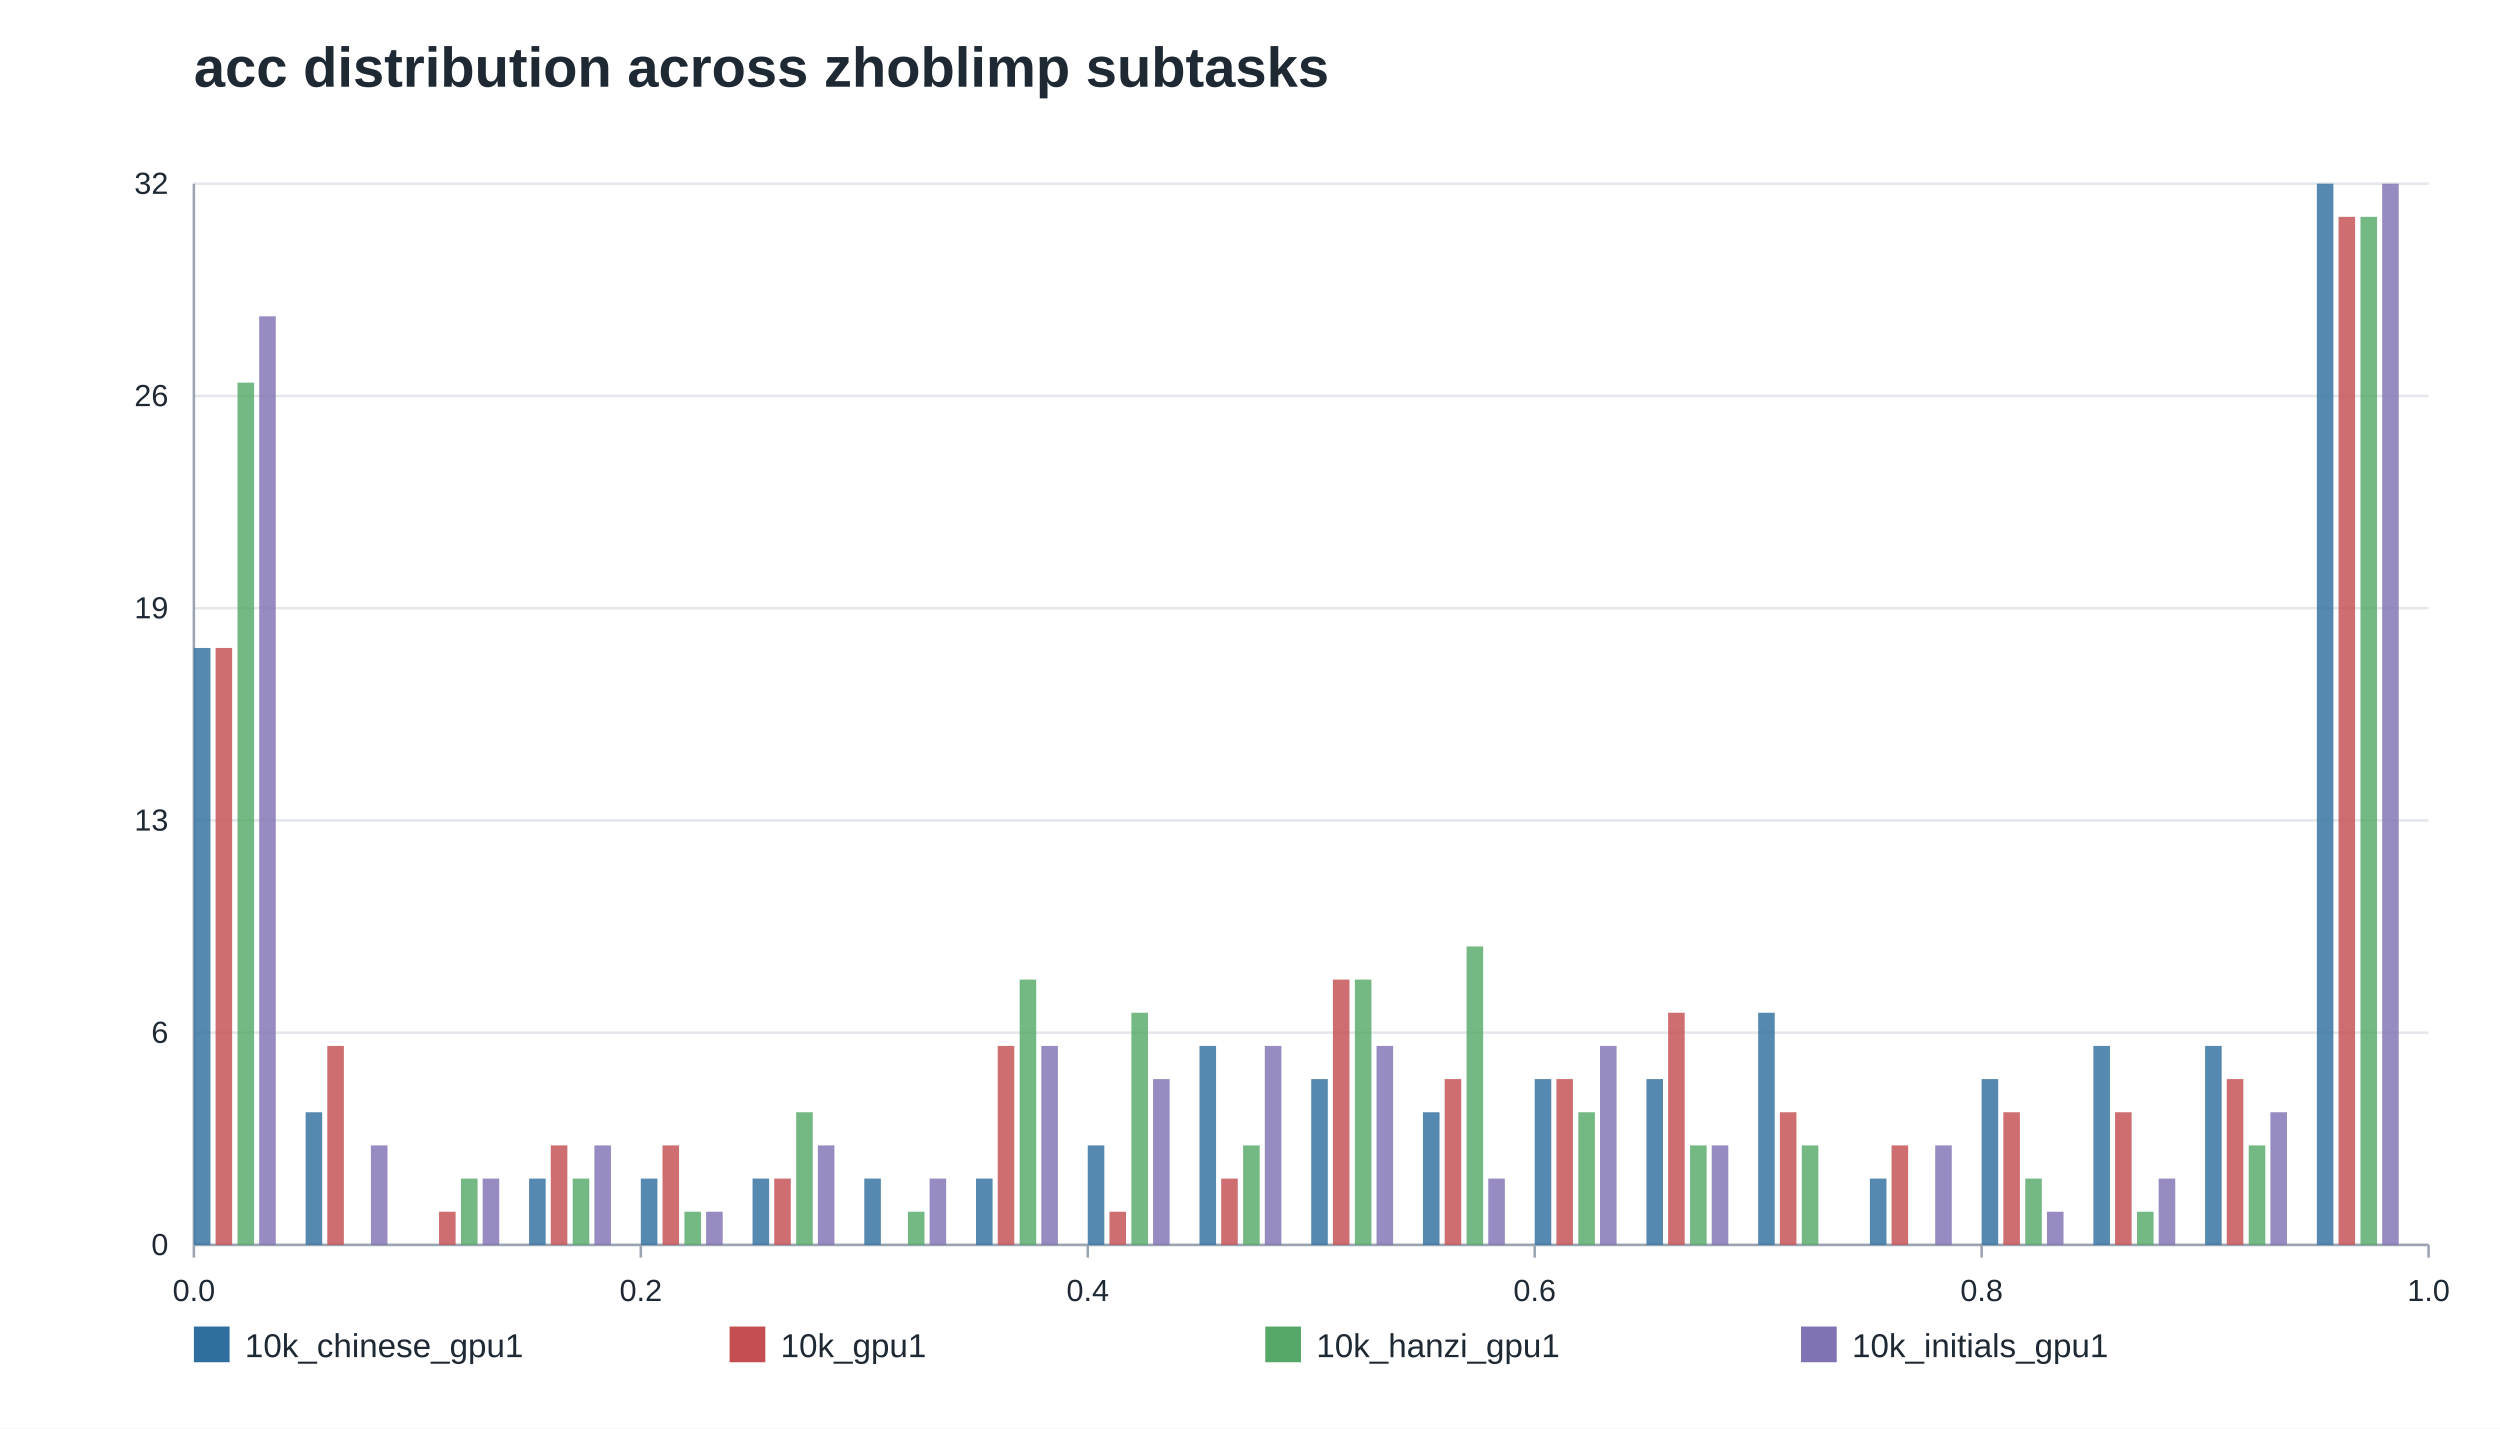
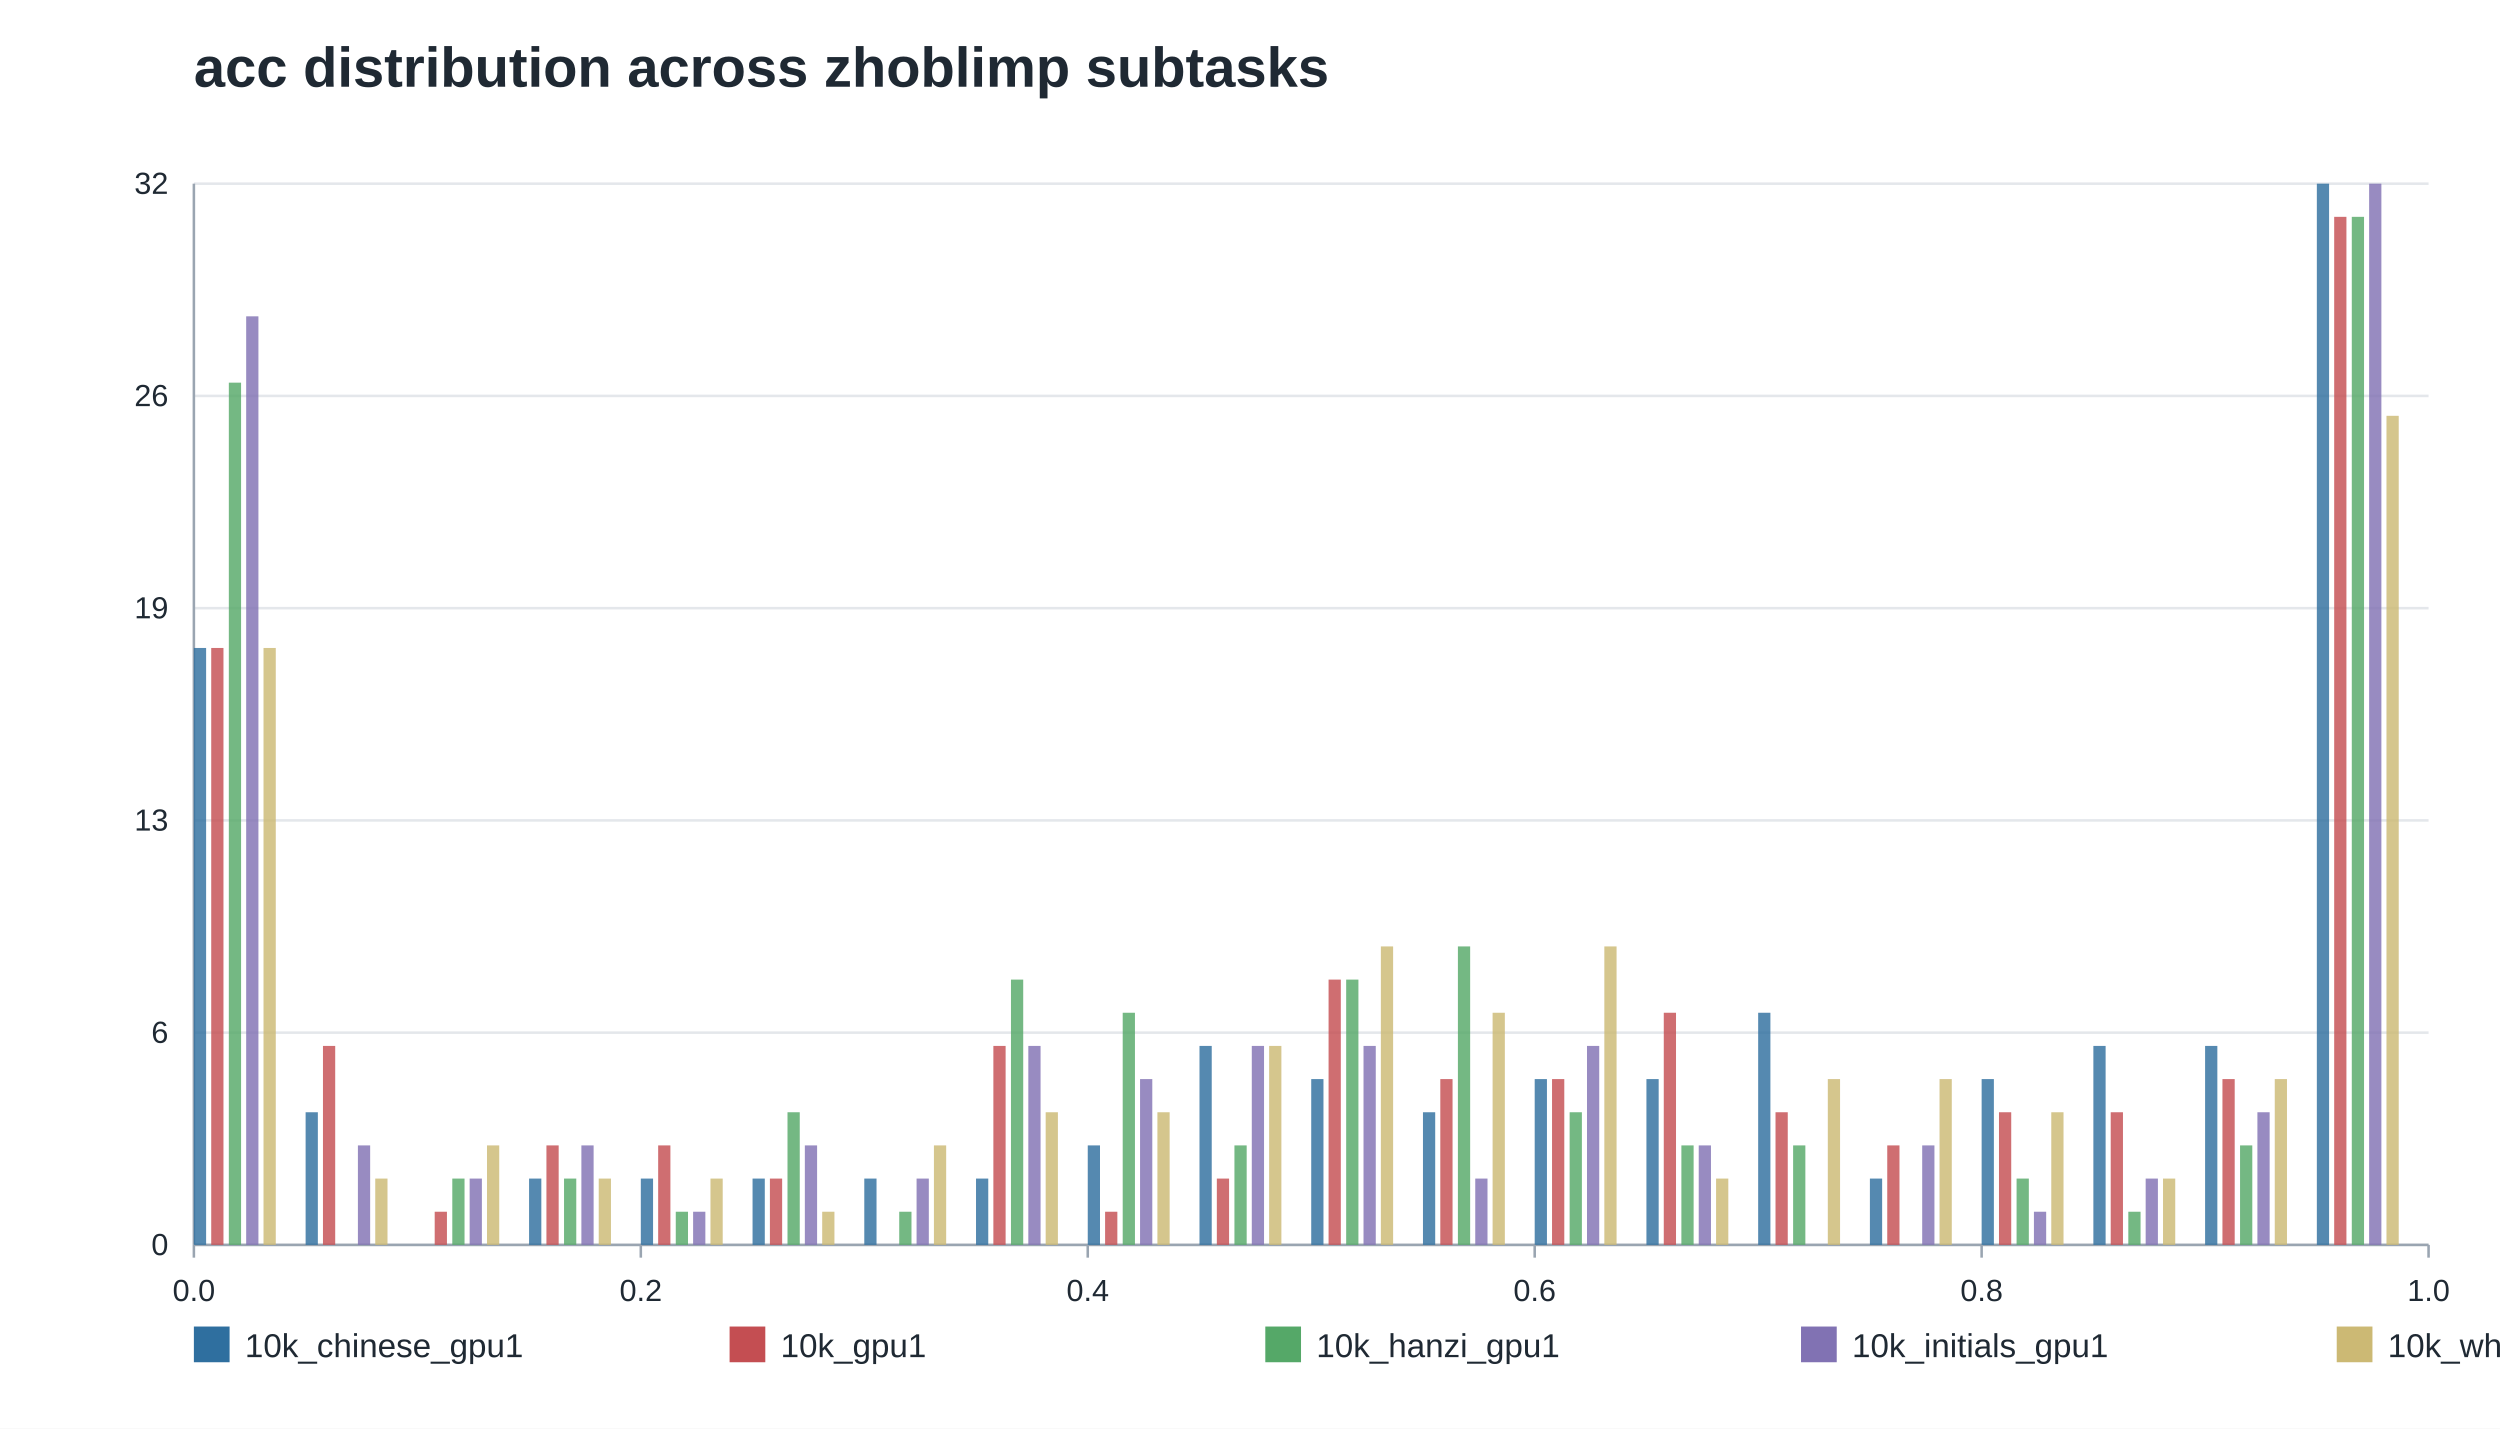
<svg xmlns="http://www.w3.org/2000/svg" width="980" height="560" viewBox="0 0 980 560">
  <style>text{font-family:Arial,sans-serif;fill:#1f2933}.axis{stroke:#9aa5b1;stroke-width:1}.grid{stroke:#e4e7eb;stroke-width:1}.label{font-size:12px}.title{font-size:22px;font-weight:700}.legend{font-size:13px}</style>
  <rect width="980" height="560" fill="#ffffff" />
  <text x="76" y="34" class="title">acc distribution across zhoblimp subtasks</text>
  <line x1="76" y1="488.0" x2="952" y2="488.0" class="grid" />
  <text x="66" y="492.0" text-anchor="end" class="label">0</text>
  <line x1="76" y1="404.8" x2="952" y2="404.8" class="grid" />
  <text x="66" y="408.8" text-anchor="end" class="label">6</text>
  <line x1="76" y1="321.6" x2="952" y2="321.6" class="grid" />
  <text x="66" y="325.6" text-anchor="end" class="label">13</text>
  <line x1="76" y1="238.4" x2="952" y2="238.4" class="grid" />
  <text x="66" y="242.4" text-anchor="end" class="label">19</text>
  <line x1="76" y1="155.2" x2="952" y2="155.2" class="grid" />
  <text x="66" y="159.2" text-anchor="end" class="label">26</text>
  <line x1="76" y1="72.0" x2="952" y2="72.0" class="grid" />
  <text x="66" y="76.0" text-anchor="end" class="label">32</text>
  <line x1="76" y1="72" x2="76" y2="488" class="axis" />
  <line x1="76" y1="488" x2="952" y2="488" class="axis" />
-   <rect x="76.0" y="254.0" width="6.5" height="234.0" fill="#2f6f9f" opacity="0.82" />
-   <rect x="84.5" y="254.0" width="6.5" height="234.0" fill="#c44e52" opacity="0.82" />
-   <rect x="93.1" y="150.0" width="6.5" height="338.0" fill="#55a868" opacity="0.82" />
-   <rect x="101.6" y="124.0" width="6.5" height="364.0" fill="#8172b3" opacity="0.82" />
-   <rect x="119.8" y="436.0" width="6.5" height="52.0" fill="#2f6f9f" opacity="0.82" />
-   <rect x="128.3" y="410.0" width="6.5" height="78.0" fill="#c44e52" opacity="0.82" />
-   <rect x="136.9" y="488.0" width="6.5" height="0.0" fill="#55a868" opacity="0.82" />
-   <rect x="145.4" y="449.0" width="6.5" height="39.0" fill="#8172b3" opacity="0.82" />
-   <rect x="163.6" y="488.0" width="6.5" height="0.0" fill="#2f6f9f" opacity="0.82" />
-   <rect x="172.1" y="475.0" width="6.5" height="13.0" fill="#c44e52" opacity="0.82" />
-   <rect x="180.7" y="462.0" width="6.5" height="26.0" fill="#55a868" opacity="0.82" />
-   <rect x="189.2" y="462.0" width="6.5" height="26.0" fill="#8172b3" opacity="0.82" />
-   <rect x="207.4" y="462.0" width="6.5" height="26.0" fill="#2f6f9f" opacity="0.82" />
-   <rect x="215.9" y="449.0" width="6.5" height="39.0" fill="#c44e52" opacity="0.82" />
-   <rect x="224.5" y="462.0" width="6.5" height="26.0" fill="#55a868" opacity="0.82" />
-   <rect x="233.0" y="449.0" width="6.5" height="39.0" fill="#8172b3" opacity="0.82" />
-   <rect x="251.2" y="462.0" width="6.5" height="26.0" fill="#2f6f9f" opacity="0.82" />
-   <rect x="259.7" y="449.0" width="6.5" height="39.0" fill="#c44e52" opacity="0.82" />
-   <rect x="268.3" y="475.0" width="6.5" height="13.0" fill="#55a868" opacity="0.82" />
-   <rect x="276.8" y="475.0" width="6.5" height="13.0" fill="#8172b3" opacity="0.82" />
-   <rect x="295.0" y="462.0" width="6.5" height="26.0" fill="#2f6f9f" opacity="0.82" />
-   <rect x="303.5" y="462.0" width="6.5" height="26.0" fill="#c44e52" opacity="0.82" />
-   <rect x="312.1" y="436.0" width="6.5" height="52.0" fill="#55a868" opacity="0.82" />
-   <rect x="320.6" y="449.0" width="6.5" height="39.0" fill="#8172b3" opacity="0.82" />
-   <rect x="338.8" y="462.0" width="6.5" height="26.0" fill="#2f6f9f" opacity="0.82" />
-   <rect x="347.3" y="488.0" width="6.5" height="0.0" fill="#c44e52" opacity="0.82" />
-   <rect x="355.9" y="475.0" width="6.5" height="13.0" fill="#55a868" opacity="0.82" />
-   <rect x="364.4" y="462.0" width="6.5" height="26.0" fill="#8172b3" opacity="0.82" />
-   <rect x="382.6" y="462.0" width="6.5" height="26.0" fill="#2f6f9f" opacity="0.82" />
-   <rect x="391.1" y="410.0" width="6.5" height="78.0" fill="#c44e52" opacity="0.82" />
-   <rect x="399.7" y="384.0" width="6.5" height="104.0" fill="#55a868" opacity="0.82" />
-   <rect x="408.2" y="410.0" width="6.5" height="78.0" fill="#8172b3" opacity="0.82" />
-   <rect x="426.4" y="449.0" width="6.5" height="39.0" fill="#2f6f9f" opacity="0.82" />
-   <rect x="434.9" y="475.0" width="6.5" height="13.0" fill="#c44e52" opacity="0.82" />
-   <rect x="443.5" y="397.0" width="6.5" height="91.0" fill="#55a868" opacity="0.82" />
-   <rect x="452.0" y="423.0" width="6.5" height="65.0" fill="#8172b3" opacity="0.82" />
-   <rect x="470.2" y="410.0" width="6.5" height="78.0" fill="#2f6f9f" opacity="0.82" />
-   <rect x="478.7" y="462.0" width="6.5" height="26.0" fill="#c44e52" opacity="0.82" />
-   <rect x="487.3" y="449.0" width="6.5" height="39.0" fill="#55a868" opacity="0.82" />
-   <rect x="495.8" y="410.0" width="6.5" height="78.0" fill="#8172b3" opacity="0.82" />
-   <rect x="514.0" y="423.0" width="6.5" height="65.0" fill="#2f6f9f" opacity="0.82" />
-   <rect x="522.5" y="384.0" width="6.5" height="104.0" fill="#c44e52" opacity="0.82" />
-   <rect x="531.1" y="384.0" width="6.5" height="104.0" fill="#55a868" opacity="0.82" />
-   <rect x="539.6" y="410.0" width="6.5" height="78.0" fill="#8172b3" opacity="0.82" />
-   <rect x="557.8" y="436.0" width="6.5" height="52.0" fill="#2f6f9f" opacity="0.82" />
-   <rect x="566.3" y="423.0" width="6.5" height="65.0" fill="#c44e52" opacity="0.82" />
-   <rect x="574.9" y="371.0" width="6.5" height="117.0" fill="#55a868" opacity="0.82" />
-   <rect x="583.4" y="462.0" width="6.5" height="26.0" fill="#8172b3" opacity="0.82" />
-   <rect x="601.6" y="423.0" width="6.5" height="65.0" fill="#2f6f9f" opacity="0.82" />
-   <rect x="610.1" y="423.0" width="6.5" height="65.0" fill="#c44e52" opacity="0.82" />
-   <rect x="618.7" y="436.0" width="6.5" height="52.0" fill="#55a868" opacity="0.82" />
-   <rect x="627.2" y="410.0" width="6.5" height="78.0" fill="#8172b3" opacity="0.82" />
-   <rect x="645.4" y="423.0" width="6.5" height="65.0" fill="#2f6f9f" opacity="0.82" />
-   <rect x="653.9" y="397.0" width="6.5" height="91.0" fill="#c44e52" opacity="0.82" />
-   <rect x="662.5" y="449.0" width="6.5" height="39.0" fill="#55a868" opacity="0.82" />
-   <rect x="671.0" y="449.0" width="6.5" height="39.0" fill="#8172b3" opacity="0.82" />
-   <rect x="689.2" y="397.0" width="6.5" height="91.0" fill="#2f6f9f" opacity="0.82" />
-   <rect x="697.7" y="436.0" width="6.5" height="52.0" fill="#c44e52" opacity="0.82" />
-   <rect x="706.3" y="449.0" width="6.5" height="39.0" fill="#55a868" opacity="0.82" />
-   <rect x="714.8" y="488.0" width="6.5" height="0.0" fill="#8172b3" opacity="0.82" />
-   <rect x="733.0" y="462.0" width="6.5" height="26.0" fill="#2f6f9f" opacity="0.82" />
-   <rect x="741.5" y="449.0" width="6.5" height="39.0" fill="#c44e52" opacity="0.82" />
-   <rect x="750.1" y="488.0" width="6.5" height="0.0" fill="#55a868" opacity="0.82" />
-   <rect x="758.6" y="449.0" width="6.5" height="39.0" fill="#8172b3" opacity="0.82" />
-   <rect x="776.8" y="423.0" width="6.5" height="65.0" fill="#2f6f9f" opacity="0.82" />
-   <rect x="785.3" y="436.0" width="6.5" height="52.0" fill="#c44e52" opacity="0.82" />
-   <rect x="793.9" y="462.0" width="6.5" height="26.0" fill="#55a868" opacity="0.82" />
-   <rect x="802.4" y="475.0" width="6.5" height="13.0" fill="#8172b3" opacity="0.82" />
-   <rect x="820.6" y="410.0" width="6.5" height="78.0" fill="#2f6f9f" opacity="0.82" />
-   <rect x="829.1" y="436.0" width="6.5" height="52.0" fill="#c44e52" opacity="0.82" />
-   <rect x="837.7" y="475.0" width="6.5" height="13.0" fill="#55a868" opacity="0.82" />
-   <rect x="846.2" y="462.0" width="6.5" height="26.0" fill="#8172b3" opacity="0.82" />
-   <rect x="864.4" y="410.0" width="6.5" height="78.0" fill="#2f6f9f" opacity="0.82" />
-   <rect x="872.9" y="423.0" width="6.5" height="65.0" fill="#c44e52" opacity="0.82" />
-   <rect x="881.5" y="449.0" width="6.5" height="39.0" fill="#55a868" opacity="0.82" />
-   <rect x="890.0" y="436.0" width="6.5" height="52.0" fill="#8172b3" opacity="0.82" />
-   <rect x="908.2" y="72.0" width="6.5" height="416.0" fill="#2f6f9f" opacity="0.82" />
-   <rect x="916.7" y="85.0" width="6.5" height="403.0" fill="#c44e52" opacity="0.82" />
-   <rect x="925.3" y="85.0" width="6.5" height="403.0" fill="#55a868" opacity="0.82" />
-   <rect x="933.8" y="72.0" width="6.5" height="416.0" fill="#8172b3" opacity="0.82" />
+   <rect x="76.0" y="254.0" width="4.8" height="234.0" fill="#2f6f9f" opacity="0.82" />
+   <rect x="82.8" y="254.0" width="4.8" height="234.0" fill="#c44e52" opacity="0.82" />
+   <rect x="89.7" y="150.0" width="4.8" height="338.0" fill="#55a868" opacity="0.82" />
+   <rect x="96.5" y="124.0" width="4.8" height="364.0" fill="#8172b3" opacity="0.82" />
+   <rect x="103.3" y="254.0" width="4.8" height="234.0" fill="#ccb974" opacity="0.82" />
+   <rect x="119.8" y="436.0" width="4.8" height="52.0" fill="#2f6f9f" opacity="0.82" />
+   <rect x="126.6" y="410.0" width="4.8" height="78.0" fill="#c44e52" opacity="0.82" />
+   <rect x="133.5" y="488.0" width="4.8" height="0.0" fill="#55a868" opacity="0.82" />
+   <rect x="140.3" y="449.0" width="4.8" height="39.0" fill="#8172b3" opacity="0.82" />
+   <rect x="147.1" y="462.0" width="4.8" height="26.0" fill="#ccb974" opacity="0.82" />
+   <rect x="163.6" y="488.0" width="4.8" height="0.0" fill="#2f6f9f" opacity="0.82" />
+   <rect x="170.4" y="475.0" width="4.8" height="13.0" fill="#c44e52" opacity="0.82" />
+   <rect x="177.3" y="462.0" width="4.8" height="26.0" fill="#55a868" opacity="0.82" />
+   <rect x="184.1" y="462.0" width="4.8" height="26.0" fill="#8172b3" opacity="0.82" />
+   <rect x="190.9" y="449.0" width="4.8" height="39.0" fill="#ccb974" opacity="0.82" />
+   <rect x="207.4" y="462.0" width="4.8" height="26.0" fill="#2f6f9f" opacity="0.82" />
+   <rect x="214.2" y="449.0" width="4.8" height="39.0" fill="#c44e52" opacity="0.82" />
+   <rect x="221.1" y="462.0" width="4.8" height="26.0" fill="#55a868" opacity="0.82" />
+   <rect x="227.9" y="449.0" width="4.8" height="39.0" fill="#8172b3" opacity="0.82" />
+   <rect x="234.7" y="462.0" width="4.8" height="26.0" fill="#ccb974" opacity="0.82" />
+   <rect x="251.2" y="462.0" width="4.8" height="26.0" fill="#2f6f9f" opacity="0.82" />
+   <rect x="258.0" y="449.0" width="4.8" height="39.0" fill="#c44e52" opacity="0.82" />
+   <rect x="264.9" y="475.0" width="4.8" height="13.0" fill="#55a868" opacity="0.82" />
+   <rect x="271.7" y="475.0" width="4.8" height="13.0" fill="#8172b3" opacity="0.82" />
+   <rect x="278.5" y="462.0" width="4.8" height="26.0" fill="#ccb974" opacity="0.82" />
+   <rect x="295.0" y="462.0" width="4.8" height="26.0" fill="#2f6f9f" opacity="0.82" />
+   <rect x="301.8" y="462.0" width="4.8" height="26.0" fill="#c44e52" opacity="0.82" />
+   <rect x="308.7" y="436.0" width="4.8" height="52.0" fill="#55a868" opacity="0.82" />
+   <rect x="315.5" y="449.0" width="4.8" height="39.0" fill="#8172b3" opacity="0.82" />
+   <rect x="322.3" y="475.0" width="4.8" height="13.0" fill="#ccb974" opacity="0.82" />
+   <rect x="338.8" y="462.0" width="4.8" height="26.0" fill="#2f6f9f" opacity="0.82" />
+   <rect x="345.6" y="488.0" width="4.8" height="0.0" fill="#c44e52" opacity="0.82" />
+   <rect x="352.5" y="475.0" width="4.8" height="13.0" fill="#55a868" opacity="0.82" />
+   <rect x="359.3" y="462.0" width="4.8" height="26.0" fill="#8172b3" opacity="0.82" />
+   <rect x="366.1" y="449.0" width="4.8" height="39.0" fill="#ccb974" opacity="0.82" />
+   <rect x="382.6" y="462.0" width="4.8" height="26.0" fill="#2f6f9f" opacity="0.82" />
+   <rect x="389.4" y="410.0" width="4.8" height="78.0" fill="#c44e52" opacity="0.82" />
+   <rect x="396.3" y="384.0" width="4.8" height="104.0" fill="#55a868" opacity="0.82" />
+   <rect x="403.1" y="410.0" width="4.8" height="78.0" fill="#8172b3" opacity="0.82" />
+   <rect x="409.9" y="436.0" width="4.8" height="52.0" fill="#ccb974" opacity="0.82" />
+   <rect x="426.4" y="449.0" width="4.8" height="39.0" fill="#2f6f9f" opacity="0.82" />
+   <rect x="433.2" y="475.0" width="4.8" height="13.0" fill="#c44e52" opacity="0.82" />
+   <rect x="440.1" y="397.0" width="4.8" height="91.0" fill="#55a868" opacity="0.82" />
+   <rect x="446.9" y="423.0" width="4.8" height="65.0" fill="#8172b3" opacity="0.82" />
+   <rect x="453.7" y="436.0" width="4.8" height="52.0" fill="#ccb974" opacity="0.82" />
+   <rect x="470.2" y="410.0" width="4.8" height="78.0" fill="#2f6f9f" opacity="0.82" />
+   <rect x="477.0" y="462.0" width="4.8" height="26.0" fill="#c44e52" opacity="0.82" />
+   <rect x="483.9" y="449.0" width="4.8" height="39.0" fill="#55a868" opacity="0.82" />
+   <rect x="490.7" y="410.0" width="4.8" height="78.0" fill="#8172b3" opacity="0.82" />
+   <rect x="497.5" y="410.0" width="4.8" height="78.0" fill="#ccb974" opacity="0.82" />
+   <rect x="514.0" y="423.0" width="4.8" height="65.0" fill="#2f6f9f" opacity="0.82" />
+   <rect x="520.8" y="384.0" width="4.8" height="104.0" fill="#c44e52" opacity="0.82" />
+   <rect x="527.7" y="384.0" width="4.8" height="104.0" fill="#55a868" opacity="0.82" />
+   <rect x="534.5" y="410.0" width="4.8" height="78.0" fill="#8172b3" opacity="0.82" />
+   <rect x="541.3" y="371.0" width="4.8" height="117.0" fill="#ccb974" opacity="0.82" />
+   <rect x="557.8" y="436.0" width="4.8" height="52.0" fill="#2f6f9f" opacity="0.82" />
+   <rect x="564.6" y="423.0" width="4.8" height="65.0" fill="#c44e52" opacity="0.82" />
+   <rect x="571.5" y="371.0" width="4.8" height="117.0" fill="#55a868" opacity="0.82" />
+   <rect x="578.3" y="462.0" width="4.8" height="26.0" fill="#8172b3" opacity="0.82" />
+   <rect x="585.1" y="397.0" width="4.8" height="91.0" fill="#ccb974" opacity="0.82" />
+   <rect x="601.6" y="423.0" width="4.8" height="65.0" fill="#2f6f9f" opacity="0.82" />
+   <rect x="608.4" y="423.0" width="4.8" height="65.0" fill="#c44e52" opacity="0.82" />
+   <rect x="615.3" y="436.0" width="4.8" height="52.0" fill="#55a868" opacity="0.82" />
+   <rect x="622.1" y="410.0" width="4.8" height="78.0" fill="#8172b3" opacity="0.82" />
+   <rect x="628.9" y="371.0" width="4.8" height="117.0" fill="#ccb974" opacity="0.82" />
+   <rect x="645.4" y="423.0" width="4.8" height="65.0" fill="#2f6f9f" opacity="0.82" />
+   <rect x="652.2" y="397.0" width="4.8" height="91.0" fill="#c44e52" opacity="0.82" />
+   <rect x="659.1" y="449.0" width="4.8" height="39.0" fill="#55a868" opacity="0.82" />
+   <rect x="665.9" y="449.0" width="4.8" height="39.0" fill="#8172b3" opacity="0.82" />
+   <rect x="672.7" y="462.0" width="4.8" height="26.0" fill="#ccb974" opacity="0.82" />
+   <rect x="689.2" y="397.0" width="4.8" height="91.0" fill="#2f6f9f" opacity="0.82" />
+   <rect x="696.0" y="436.0" width="4.8" height="52.0" fill="#c44e52" opacity="0.82" />
+   <rect x="702.9" y="449.0" width="4.8" height="39.0" fill="#55a868" opacity="0.82" />
+   <rect x="709.7" y="488.0" width="4.8" height="0.0" fill="#8172b3" opacity="0.82" />
+   <rect x="716.5" y="423.0" width="4.8" height="65.0" fill="#ccb974" opacity="0.82" />
+   <rect x="733.0" y="462.0" width="4.8" height="26.0" fill="#2f6f9f" opacity="0.82" />
+   <rect x="739.8" y="449.0" width="4.8" height="39.0" fill="#c44e52" opacity="0.82" />
+   <rect x="746.7" y="488.0" width="4.8" height="0.0" fill="#55a868" opacity="0.82" />
+   <rect x="753.5" y="449.0" width="4.8" height="39.0" fill="#8172b3" opacity="0.82" />
+   <rect x="760.3" y="423.0" width="4.8" height="65.0" fill="#ccb974" opacity="0.82" />
+   <rect x="776.8" y="423.0" width="4.8" height="65.0" fill="#2f6f9f" opacity="0.82" />
+   <rect x="783.6" y="436.0" width="4.8" height="52.0" fill="#c44e52" opacity="0.82" />
+   <rect x="790.5" y="462.0" width="4.8" height="26.0" fill="#55a868" opacity="0.82" />
+   <rect x="797.3" y="475.0" width="4.8" height="13.0" fill="#8172b3" opacity="0.82" />
+   <rect x="804.1" y="436.0" width="4.8" height="52.0" fill="#ccb974" opacity="0.82" />
+   <rect x="820.6" y="410.0" width="4.8" height="78.0" fill="#2f6f9f" opacity="0.82" />
+   <rect x="827.4" y="436.0" width="4.8" height="52.0" fill="#c44e52" opacity="0.82" />
+   <rect x="834.3" y="475.0" width="4.8" height="13.0" fill="#55a868" opacity="0.82" />
+   <rect x="841.1" y="462.0" width="4.8" height="26.0" fill="#8172b3" opacity="0.82" />
+   <rect x="847.9" y="462.0" width="4.8" height="26.0" fill="#ccb974" opacity="0.82" />
+   <rect x="864.4" y="410.0" width="4.8" height="78.0" fill="#2f6f9f" opacity="0.82" />
+   <rect x="871.2" y="423.0" width="4.8" height="65.0" fill="#c44e52" opacity="0.82" />
+   <rect x="878.1" y="449.0" width="4.8" height="39.0" fill="#55a868" opacity="0.82" />
+   <rect x="884.9" y="436.0" width="4.8" height="52.0" fill="#8172b3" opacity="0.82" />
+   <rect x="891.7" y="423.0" width="4.8" height="65.0" fill="#ccb974" opacity="0.82" />
+   <rect x="908.2" y="72.0" width="4.8" height="416.0" fill="#2f6f9f" opacity="0.82" />
+   <rect x="915.0" y="85.0" width="4.8" height="403.0" fill="#c44e52" opacity="0.82" />
+   <rect x="921.9" y="85.0" width="4.8" height="403.0" fill="#55a868" opacity="0.82" />
+   <rect x="928.7" y="72.0" width="4.8" height="416.0" fill="#8172b3" opacity="0.82" />
+   <rect x="935.5" y="163.0" width="4.8" height="325.0" fill="#ccb974" opacity="0.82" />
  <line x1="76.0" y1="488" x2="76.0" y2="493" class="axis" />
  <text x="76.0" y="510" text-anchor="middle" class="label">0.0</text>
  <line x1="251.2" y1="488" x2="251.2" y2="493" class="axis" />
  <text x="251.2" y="510" text-anchor="middle" class="label">0.2</text>
  <line x1="426.4" y1="488" x2="426.4" y2="493" class="axis" />
  <text x="426.4" y="510" text-anchor="middle" class="label">0.4</text>
  <line x1="601.6" y1="488" x2="601.6" y2="493" class="axis" />
  <text x="601.6" y="510" text-anchor="middle" class="label">0.6</text>
  <line x1="776.8" y1="488" x2="776.8" y2="493" class="axis" />
  <text x="776.8" y="510" text-anchor="middle" class="label">0.8</text>
  <line x1="952.0" y1="488" x2="952.0" y2="493" class="axis" />
  <text x="952.0" y="510" text-anchor="middle" class="label">1.0</text>
  <rect x="76" y="520" width="14" height="14" fill="#2f6f9f" />
  <text x="96" y="532" class="legend">10k_chinese_gpu1</text>
  <rect x="286" y="520" width="14" height="14" fill="#c44e52" />
  <text x="306" y="532" class="legend">10k_gpu1</text>
  <rect x="496" y="520" width="14" height="14" fill="#55a868" />
  <text x="516" y="532" class="legend">10k_hanzi_gpu1</text>
  <rect x="706" y="520" width="14" height="14" fill="#8172b3" />
  <text x="726" y="532" class="legend">10k_initials_gpu1</text>
+   <rect x="916" y="520" width="14" height="14" fill="#ccb974" />
+   <text x="936" y="532" class="legend">10k_whitespace_false_gpu1</text>
</svg>
